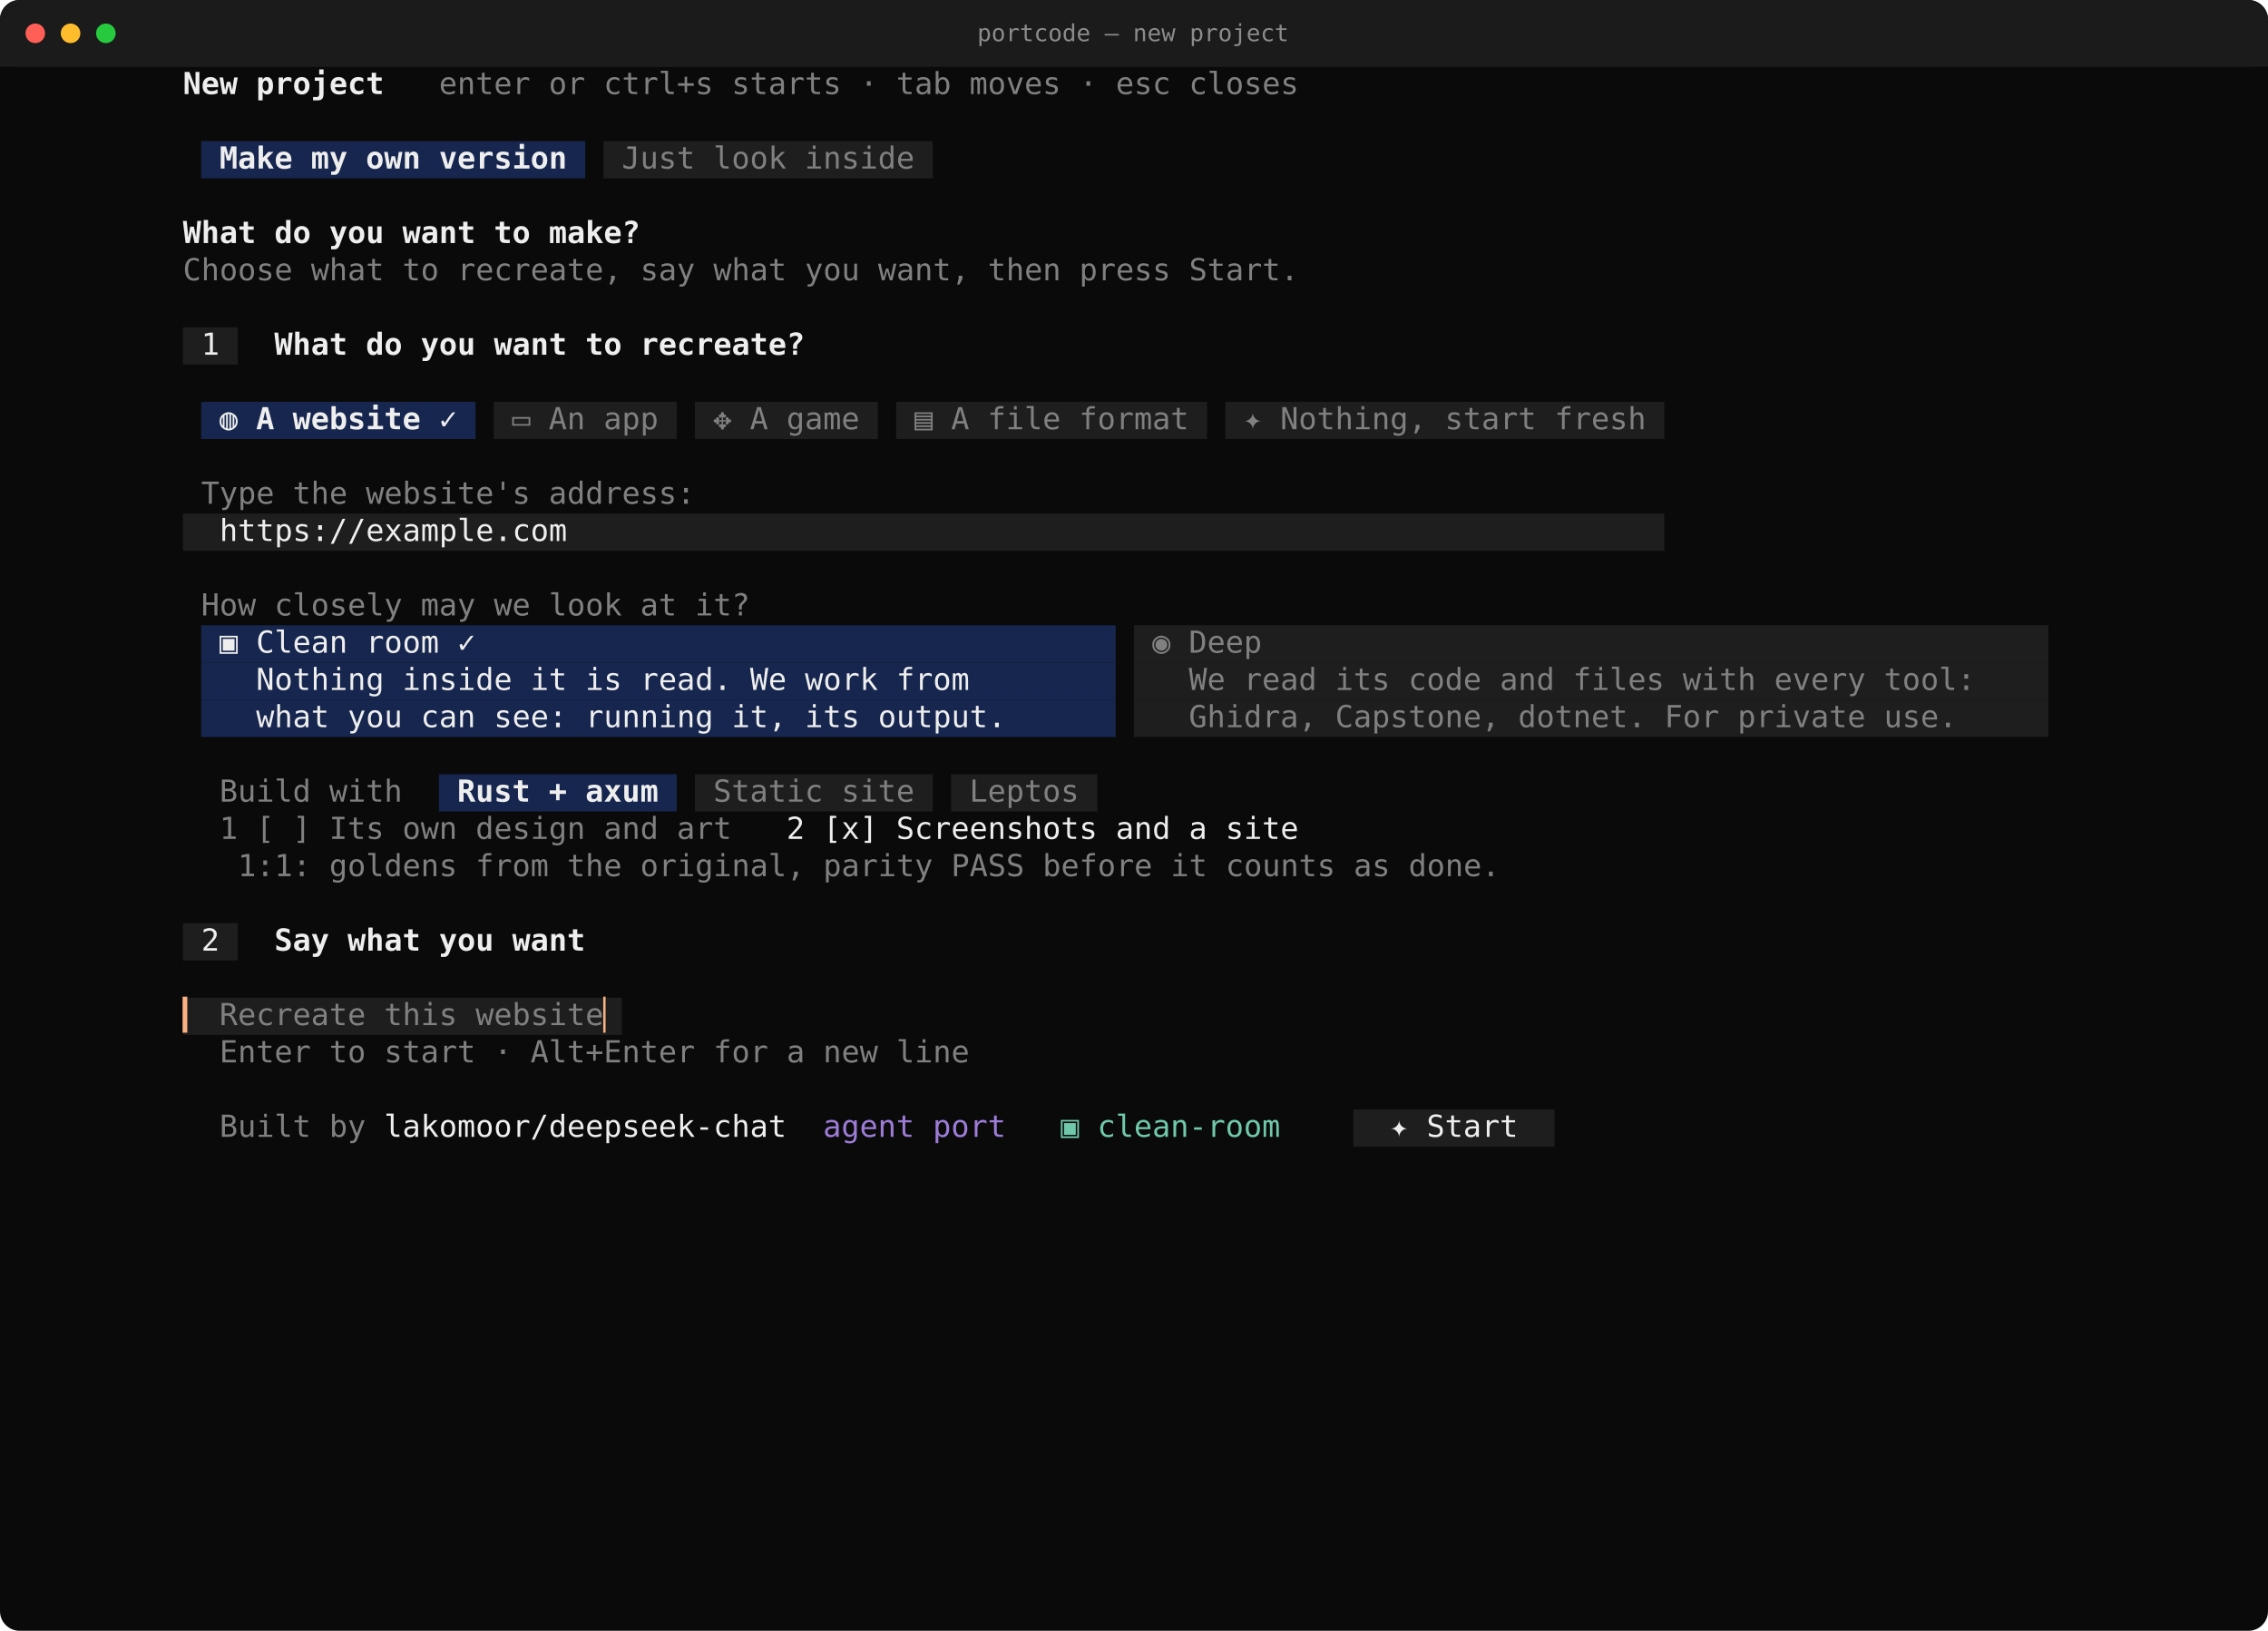
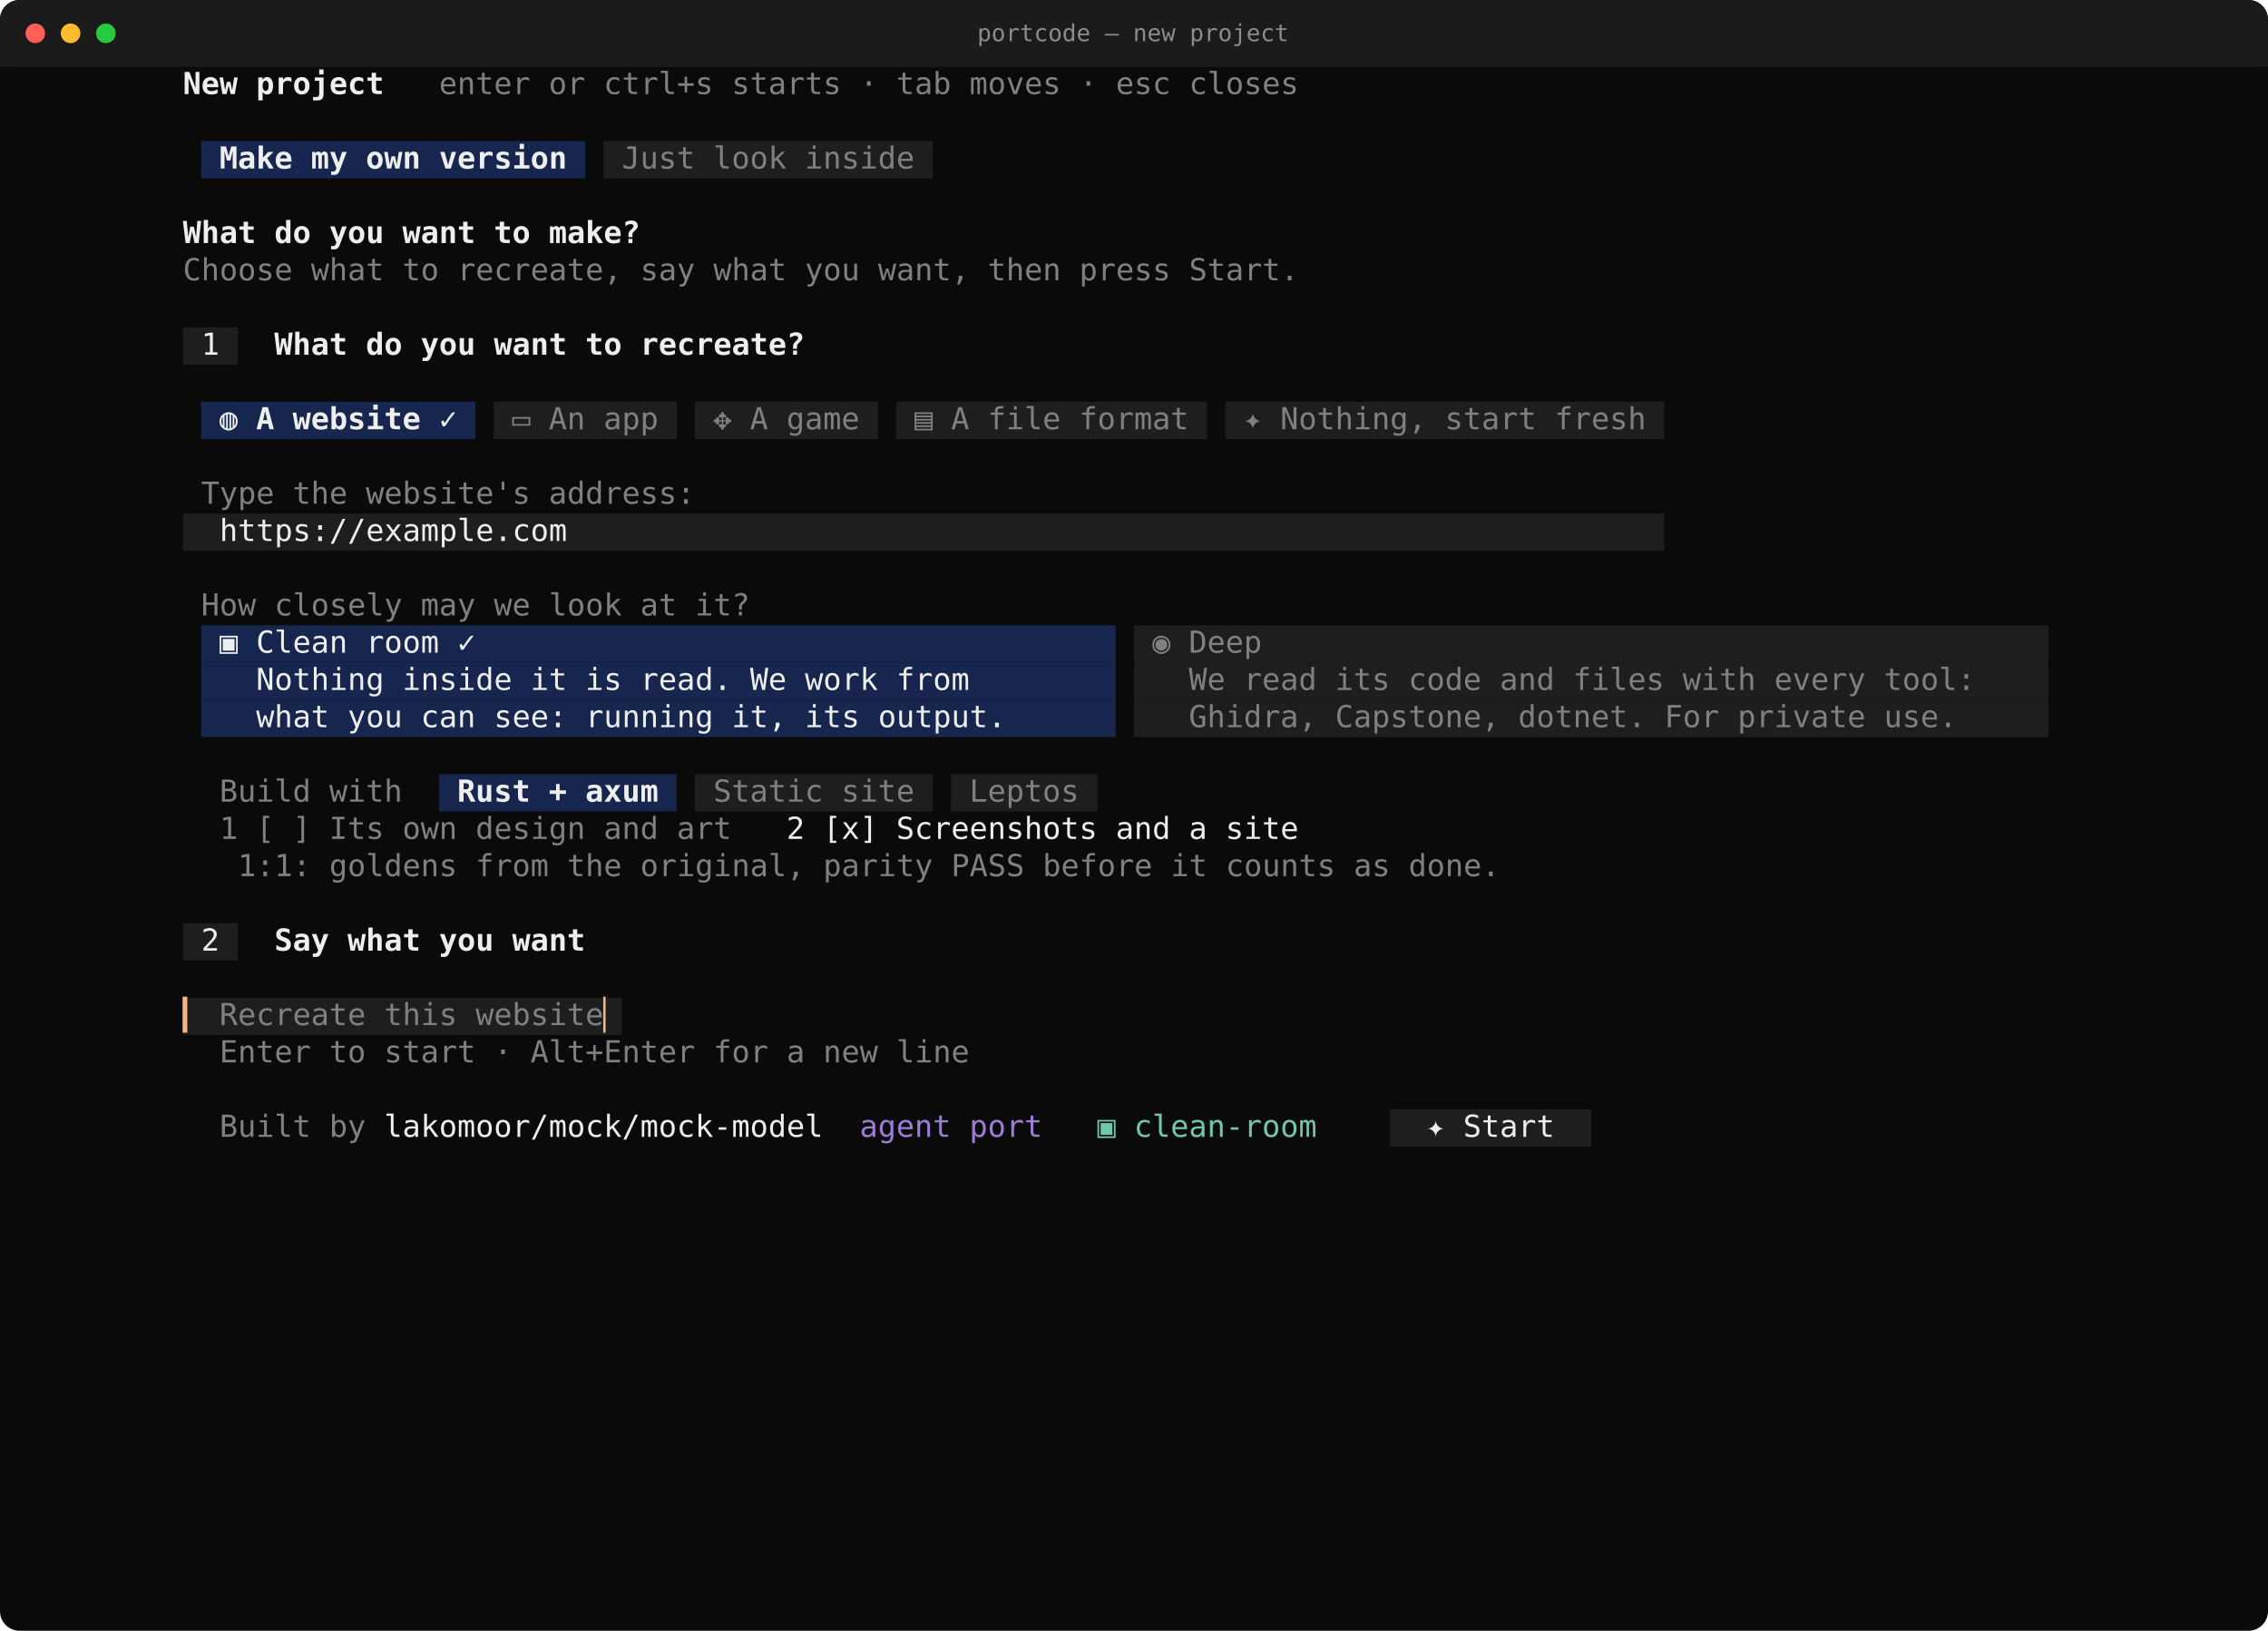
<svg xmlns="http://www.w3.org/2000/svg" width="1157" height="832" viewBox="0 0 1157 832" role="img" aria-label="portcode — new project">
  <rect width="1157" height="832" rx="10" fill="#0a0a0a" />
  <rect width="1157" height="34" rx="10" fill="#1b1b1b" />
  <rect y="24" width="1157" height="10" fill="#1b1b1b" />
  <circle cx="18" cy="17" r="5" fill="#ff5f56" />
  <circle cx="36" cy="17" r="5" fill="#ffbd2e" />
  <circle cx="54" cy="17" r="5" fill="#27c93f" />
  <text x="578" y="21" fill="#8b8b8b" font-family="ui-monospace,Menlo,monospace" font-size="12" text-anchor="middle">portcode — new project</text>
  <rect x="102.63" y="72.00" width="195.93" height="19" fill="#16264e" />
  <rect x="307.89" y="72.00" width="167.94" height="19" fill="#1e1e1e" />
  <rect x="93.30" y="167.00" width="27.99" height="19" fill="#1e1e1e" />
  <rect x="102.63" y="205.00" width="139.95" height="19" fill="#16264e" />
  <rect x="251.91" y="205.00" width="93.30" height="19" fill="#1e1e1e" />
  <rect x="354.54" y="205.00" width="93.30" height="19" fill="#1e1e1e" />
  <rect x="457.17" y="205.00" width="158.61" height="19" fill="#1e1e1e" />
  <rect x="625.11" y="205.00" width="223.92" height="19" fill="#1e1e1e" />
  <rect x="93.30" y="262.00" width="755.73" height="19" fill="#1e1e1e" />
  <rect x="102.63" y="319.00" width="466.50" height="19" fill="#16264e" />
  <rect x="578.46" y="319.00" width="466.50" height="19" fill="#1e1e1e" />
  <rect x="102.63" y="338.00" width="466.50" height="19" fill="#16264e" />
  <rect x="578.46" y="338.00" width="466.50" height="19" fill="#1e1e1e" />
  <rect x="102.63" y="357.00" width="466.50" height="19" fill="#16264e" />
  <rect x="578.46" y="357.00" width="466.50" height="19" fill="#1e1e1e" />
  <rect x="223.92" y="395.00" width="121.29" height="19" fill="#16264e" />
  <rect x="354.54" y="395.00" width="121.29" height="19" fill="#1e1e1e" />
  <rect x="485.16" y="395.00" width="74.64" height="19" fill="#1e1e1e" />
  <rect x="93.30" y="471.00" width="27.99" height="19" fill="#1e1e1e" />
  <rect x="93.30" y="509.00" width="223.92" height="19" fill="#1e1e1e" />
-   <rect x="690.42" y="566.00" width="102.63" height="19" fill="#1e1e1e" />
+   <rect x="709.08" y="566.00" width="102.63" height="19" fill="#1e1e1e" />
  <g font-family="ui-monospace,SFMono-Regular,Menlo,Consolas,'DejaVu Sans Mono',monospace" font-size="15.5" xml:space="preserve">
    <text x="93.30" y="48.00" fill="#eeeeee" textLength="102.63" lengthAdjust="spacingAndGlyphs" font-weight="700">New project</text>
    <text x="195.93" y="48.00" fill="#808080" textLength="466.50" lengthAdjust="spacingAndGlyphs">   enter or ctrl+s starts · tab moves · esc closes</text>
    <text x="102.63" y="86.00" fill="#eeeeee" textLength="195.93" lengthAdjust="spacingAndGlyphs" font-weight="700"> Make my own version </text>
    <text x="307.89" y="86.00" fill="#808080" textLength="167.94" lengthAdjust="spacingAndGlyphs"> Just look inside </text>
    <text x="93.30" y="124.00" fill="#eeeeee" textLength="233.25" lengthAdjust="spacingAndGlyphs" font-weight="700">What do you want to make?</text>
    <text x="93.30" y="143.00" fill="#808080" textLength="569.13" lengthAdjust="spacingAndGlyphs">Choose what to recreate, say what you want, then press Start.</text>
    <text x="0.00" y="181.00" fill="#eeeeee" textLength="121.29" lengthAdjust="spacingAndGlyphs">           1 </text>
    <text x="121.29" y="181.00" fill="#eeeeee" textLength="289.23" lengthAdjust="spacingAndGlyphs" font-weight="700">  What do you want to recreate?</text>
    <text x="102.63" y="219.00" fill="#eeeeee" textLength="139.95" lengthAdjust="spacingAndGlyphs" font-weight="700"> ◍ A website ✓ </text>
    <text x="251.91" y="219.00" fill="#808080" textLength="93.30" lengthAdjust="spacingAndGlyphs"> ▭ An app </text>
    <text x="354.54" y="219.00" fill="#808080" textLength="93.30" lengthAdjust="spacingAndGlyphs"> ✥ A game </text>
    <text x="457.17" y="219.00" fill="#808080" textLength="158.61" lengthAdjust="spacingAndGlyphs"> ▤ A file format </text>
    <text x="625.11" y="219.00" fill="#808080" textLength="223.92" lengthAdjust="spacingAndGlyphs"> ✦ Nothing, start fresh </text>
    <text x="93.30" y="257.00" fill="#808080" textLength="261.24" lengthAdjust="spacingAndGlyphs"> Type the website's address:</text>
    <text x="0.00" y="276.00" fill="#eeeeee" textLength="1156.92" lengthAdjust="spacingAndGlyphs">            https://example.com                                                                                             </text>
    <text x="93.30" y="314.00" fill="#808080" textLength="289.23" lengthAdjust="spacingAndGlyphs"> How closely may we look at it?</text>
    <text x="0.00" y="333.00" fill="#eeeeee" textLength="578.46" lengthAdjust="spacingAndGlyphs">            ▣ Clean room ✓                                    </text>
    <text x="578.46" y="333.00" fill="#808080" textLength="466.50" lengthAdjust="spacingAndGlyphs"> ◉ Deep                                           </text>
    <text x="0.00" y="352.00" fill="#eeeeee" textLength="578.46" lengthAdjust="spacingAndGlyphs">              Nothing inside it is read. We work from         </text>
    <text x="578.46" y="352.00" fill="#808080" textLength="466.50" lengthAdjust="spacingAndGlyphs">   We read its code and files with every tool:    </text>
    <text x="0.00" y="371.00" fill="#eeeeee" textLength="578.46" lengthAdjust="spacingAndGlyphs">              what you can see: running it, its output.       </text>
    <text x="578.46" y="371.00" fill="#808080" textLength="466.50" lengthAdjust="spacingAndGlyphs">   Ghidra, Capstone, dotnet. For private use.     </text>
    <text x="102.63" y="409.00" fill="#808080" textLength="121.29" lengthAdjust="spacingAndGlyphs"> Build with  </text>
    <text x="223.92" y="409.00" fill="#eeeeee" textLength="121.29" lengthAdjust="spacingAndGlyphs" font-weight="700"> Rust + axum </text>
    <text x="354.54" y="409.00" fill="#808080" textLength="121.29" lengthAdjust="spacingAndGlyphs"> Static site </text>
    <text x="485.16" y="409.00" fill="#808080" textLength="74.64" lengthAdjust="spacingAndGlyphs"> Leptos </text>
    <text x="102.63" y="428.00" fill="#808080" textLength="279.90" lengthAdjust="spacingAndGlyphs"> 1 [ ] Its own design and art </text>
    <text x="382.53" y="428.00" fill="#eeeeee" textLength="774.39" lengthAdjust="spacingAndGlyphs">  2 [x] Screenshots and a site                                                     </text>
    <text x="93.30" y="447.00" fill="#808080" textLength="671.76" lengthAdjust="spacingAndGlyphs">   1:1: goldens from the original, parity PASS before it counts as done.</text>
    <text x="0.00" y="485.00" fill="#eeeeee" textLength="121.29" lengthAdjust="spacingAndGlyphs">           2 </text>
    <text x="121.29" y="485.00" fill="#eeeeee" textLength="177.27" lengthAdjust="spacingAndGlyphs" font-weight="700">  Say what you want</text>
    <text x="93.30" y="523.00" fill="#fab283" textLength="9.33" lengthAdjust="spacingAndGlyphs">▎</text>
    <text x="102.63" y="523.00" fill="#808080" textLength="205.26" lengthAdjust="spacingAndGlyphs"> Recreate this website</text>
    <text x="307.89" y="523.00" fill="#fab283" textLength="9.33" lengthAdjust="spacingAndGlyphs">▏</text>
    <text x="93.30" y="542.00" fill="#808080" textLength="401.19" lengthAdjust="spacingAndGlyphs">  Enter to start · Alt+Enter for a new line</text>
    <text x="102.63" y="580.00" fill="#808080" textLength="93.30" lengthAdjust="spacingAndGlyphs"> Built by </text>
-     <text x="195.93" y="580.00" fill="#eeeeee" textLength="205.26" lengthAdjust="spacingAndGlyphs">lakomoor/deepseek-chat</text>
-     <text x="401.19" y="580.00" fill="#9d7cd8" textLength="130.62" lengthAdjust="spacingAndGlyphs">  agent port  </text>
-     <text x="531.81" y="580.00" fill="#70c8aa" textLength="130.62" lengthAdjust="spacingAndGlyphs"> ▣ clean-room </text>
-     <text x="662.43" y="580.00" fill="#eeeeee" textLength="494.49" lengthAdjust="spacingAndGlyphs">     ✦ Start                                         </text>
+     <text x="195.93" y="580.00" fill="#eeeeee" textLength="223.92" lengthAdjust="spacingAndGlyphs">lakomoor/mock/mock-model</text>
+     <text x="419.85" y="580.00" fill="#9d7cd8" textLength="130.62" lengthAdjust="spacingAndGlyphs">  agent port  </text>
+     <text x="550.47" y="580.00" fill="#70c8aa" textLength="130.62" lengthAdjust="spacingAndGlyphs"> ▣ clean-room </text>
+     <text x="681.09" y="580.00" fill="#eeeeee" textLength="475.83" lengthAdjust="spacingAndGlyphs">     ✦ Start                                       </text>
  </g>
</svg>
